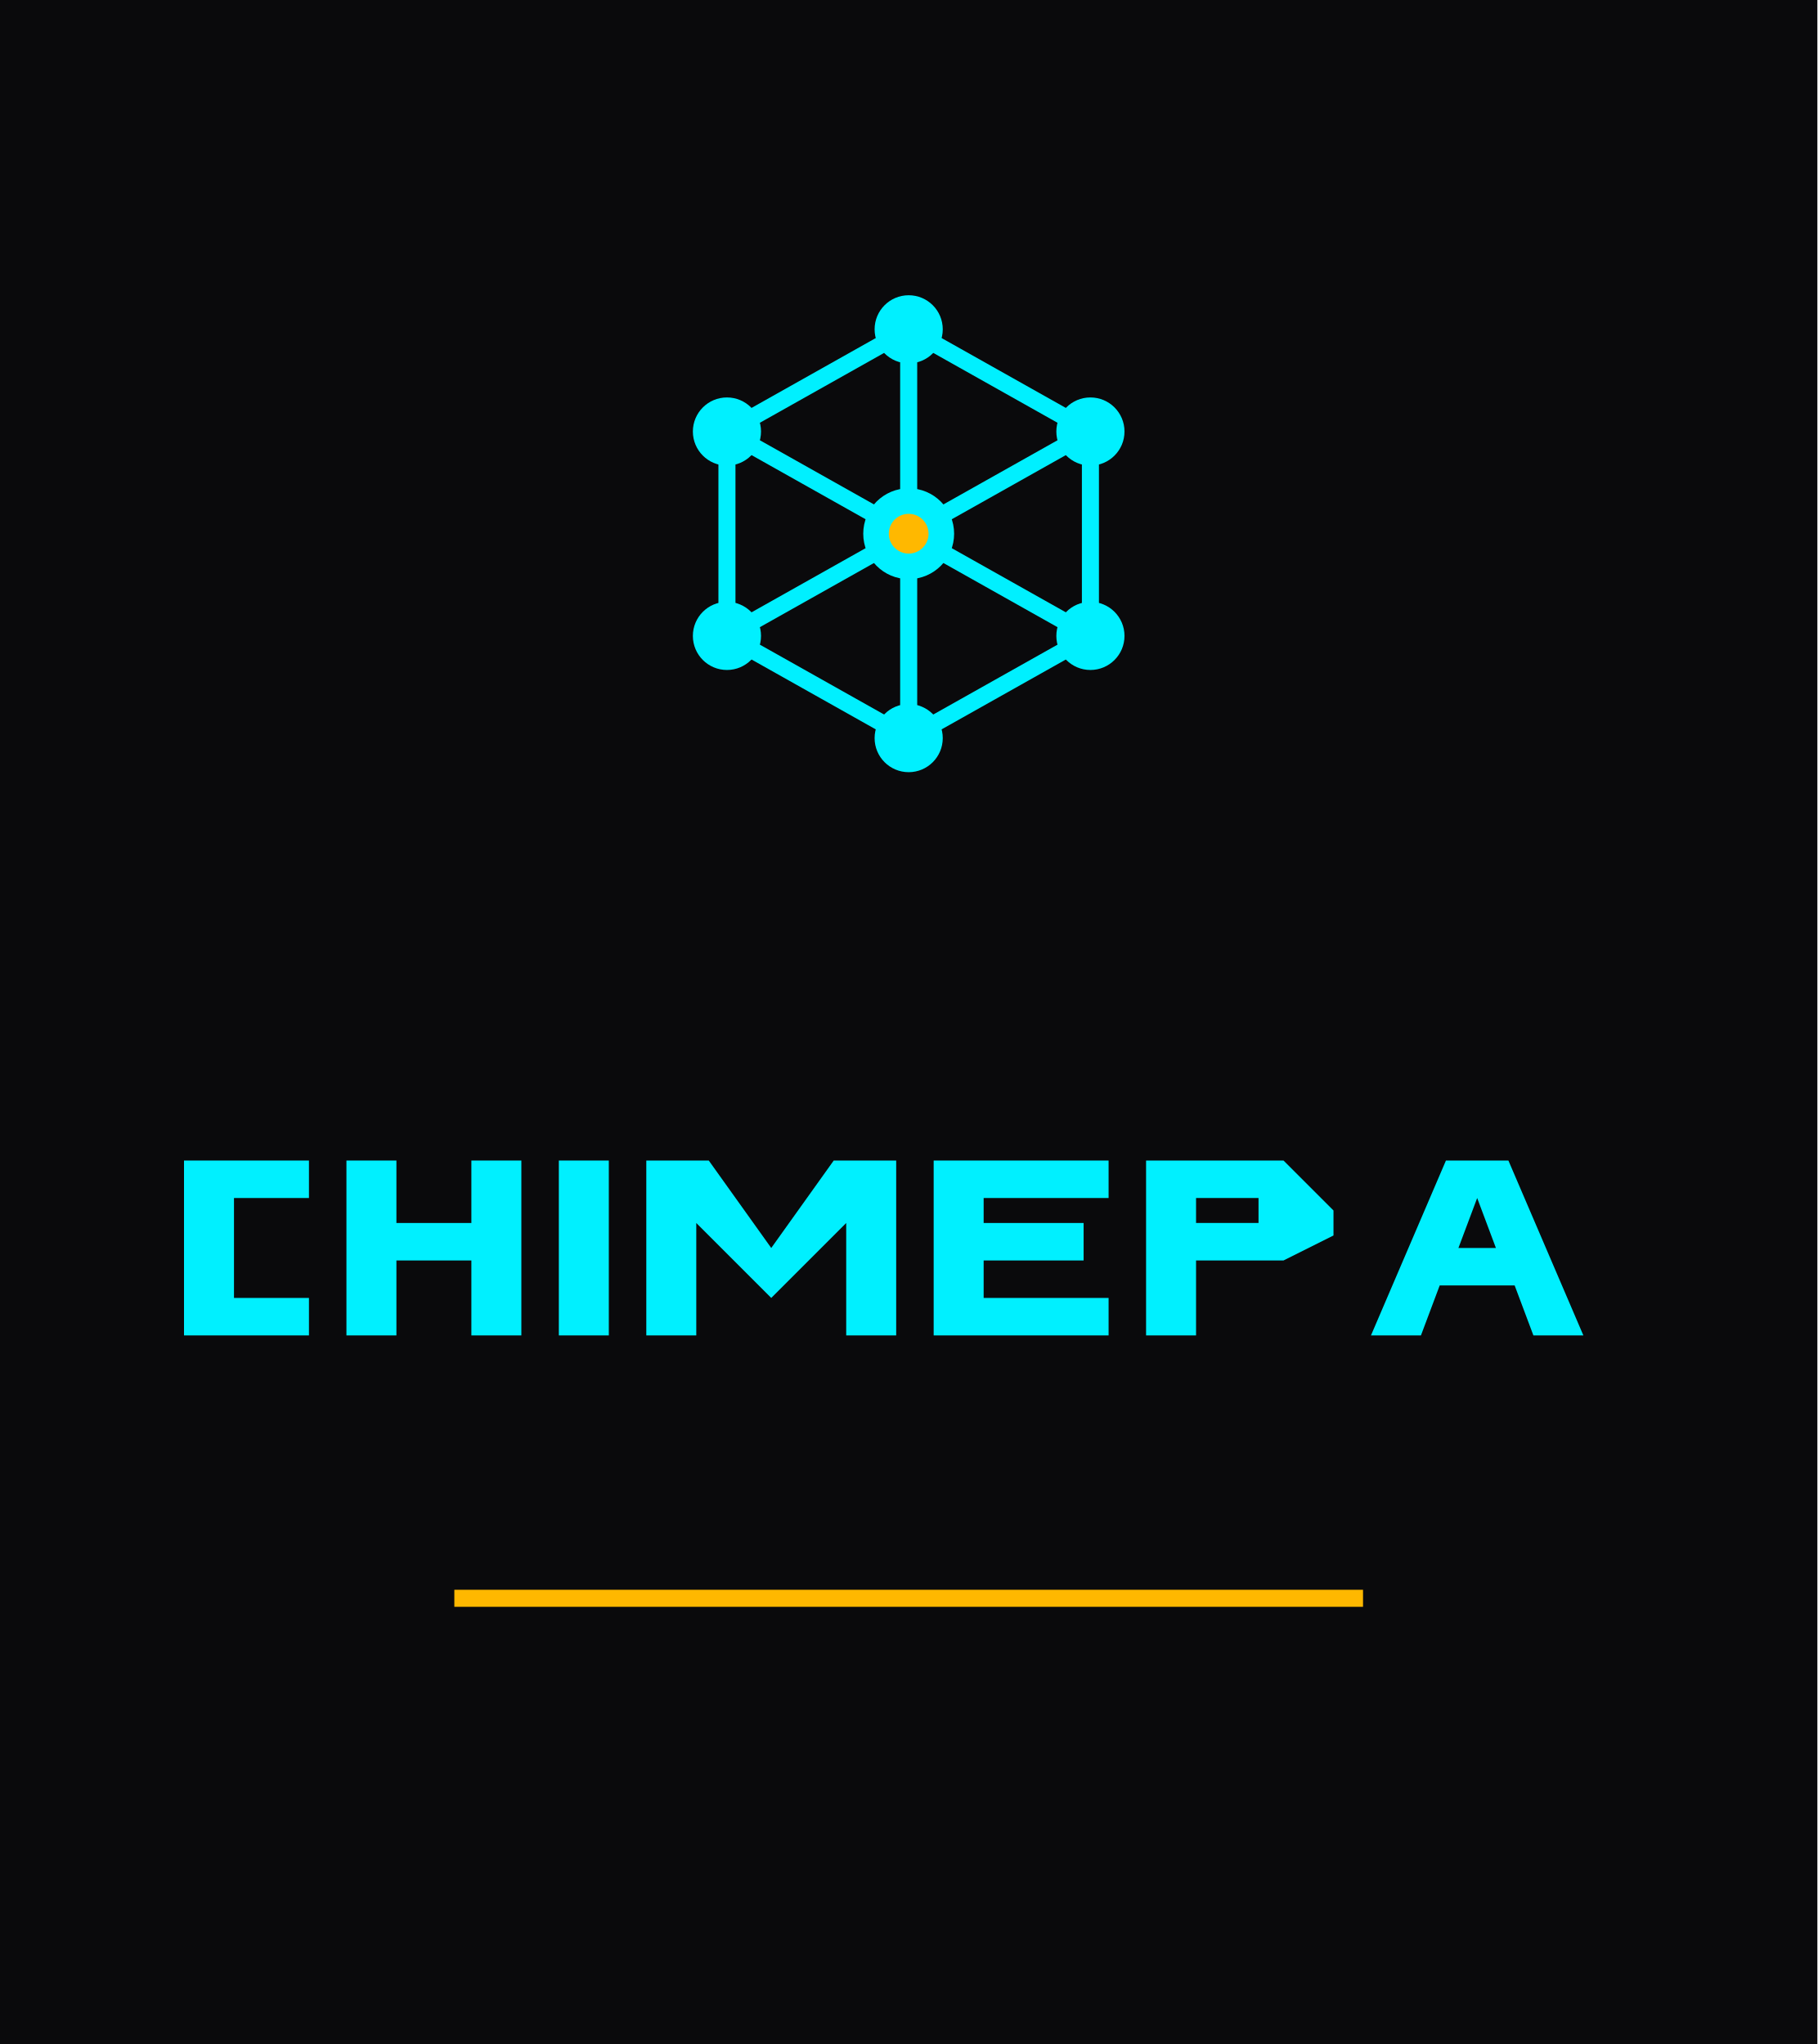
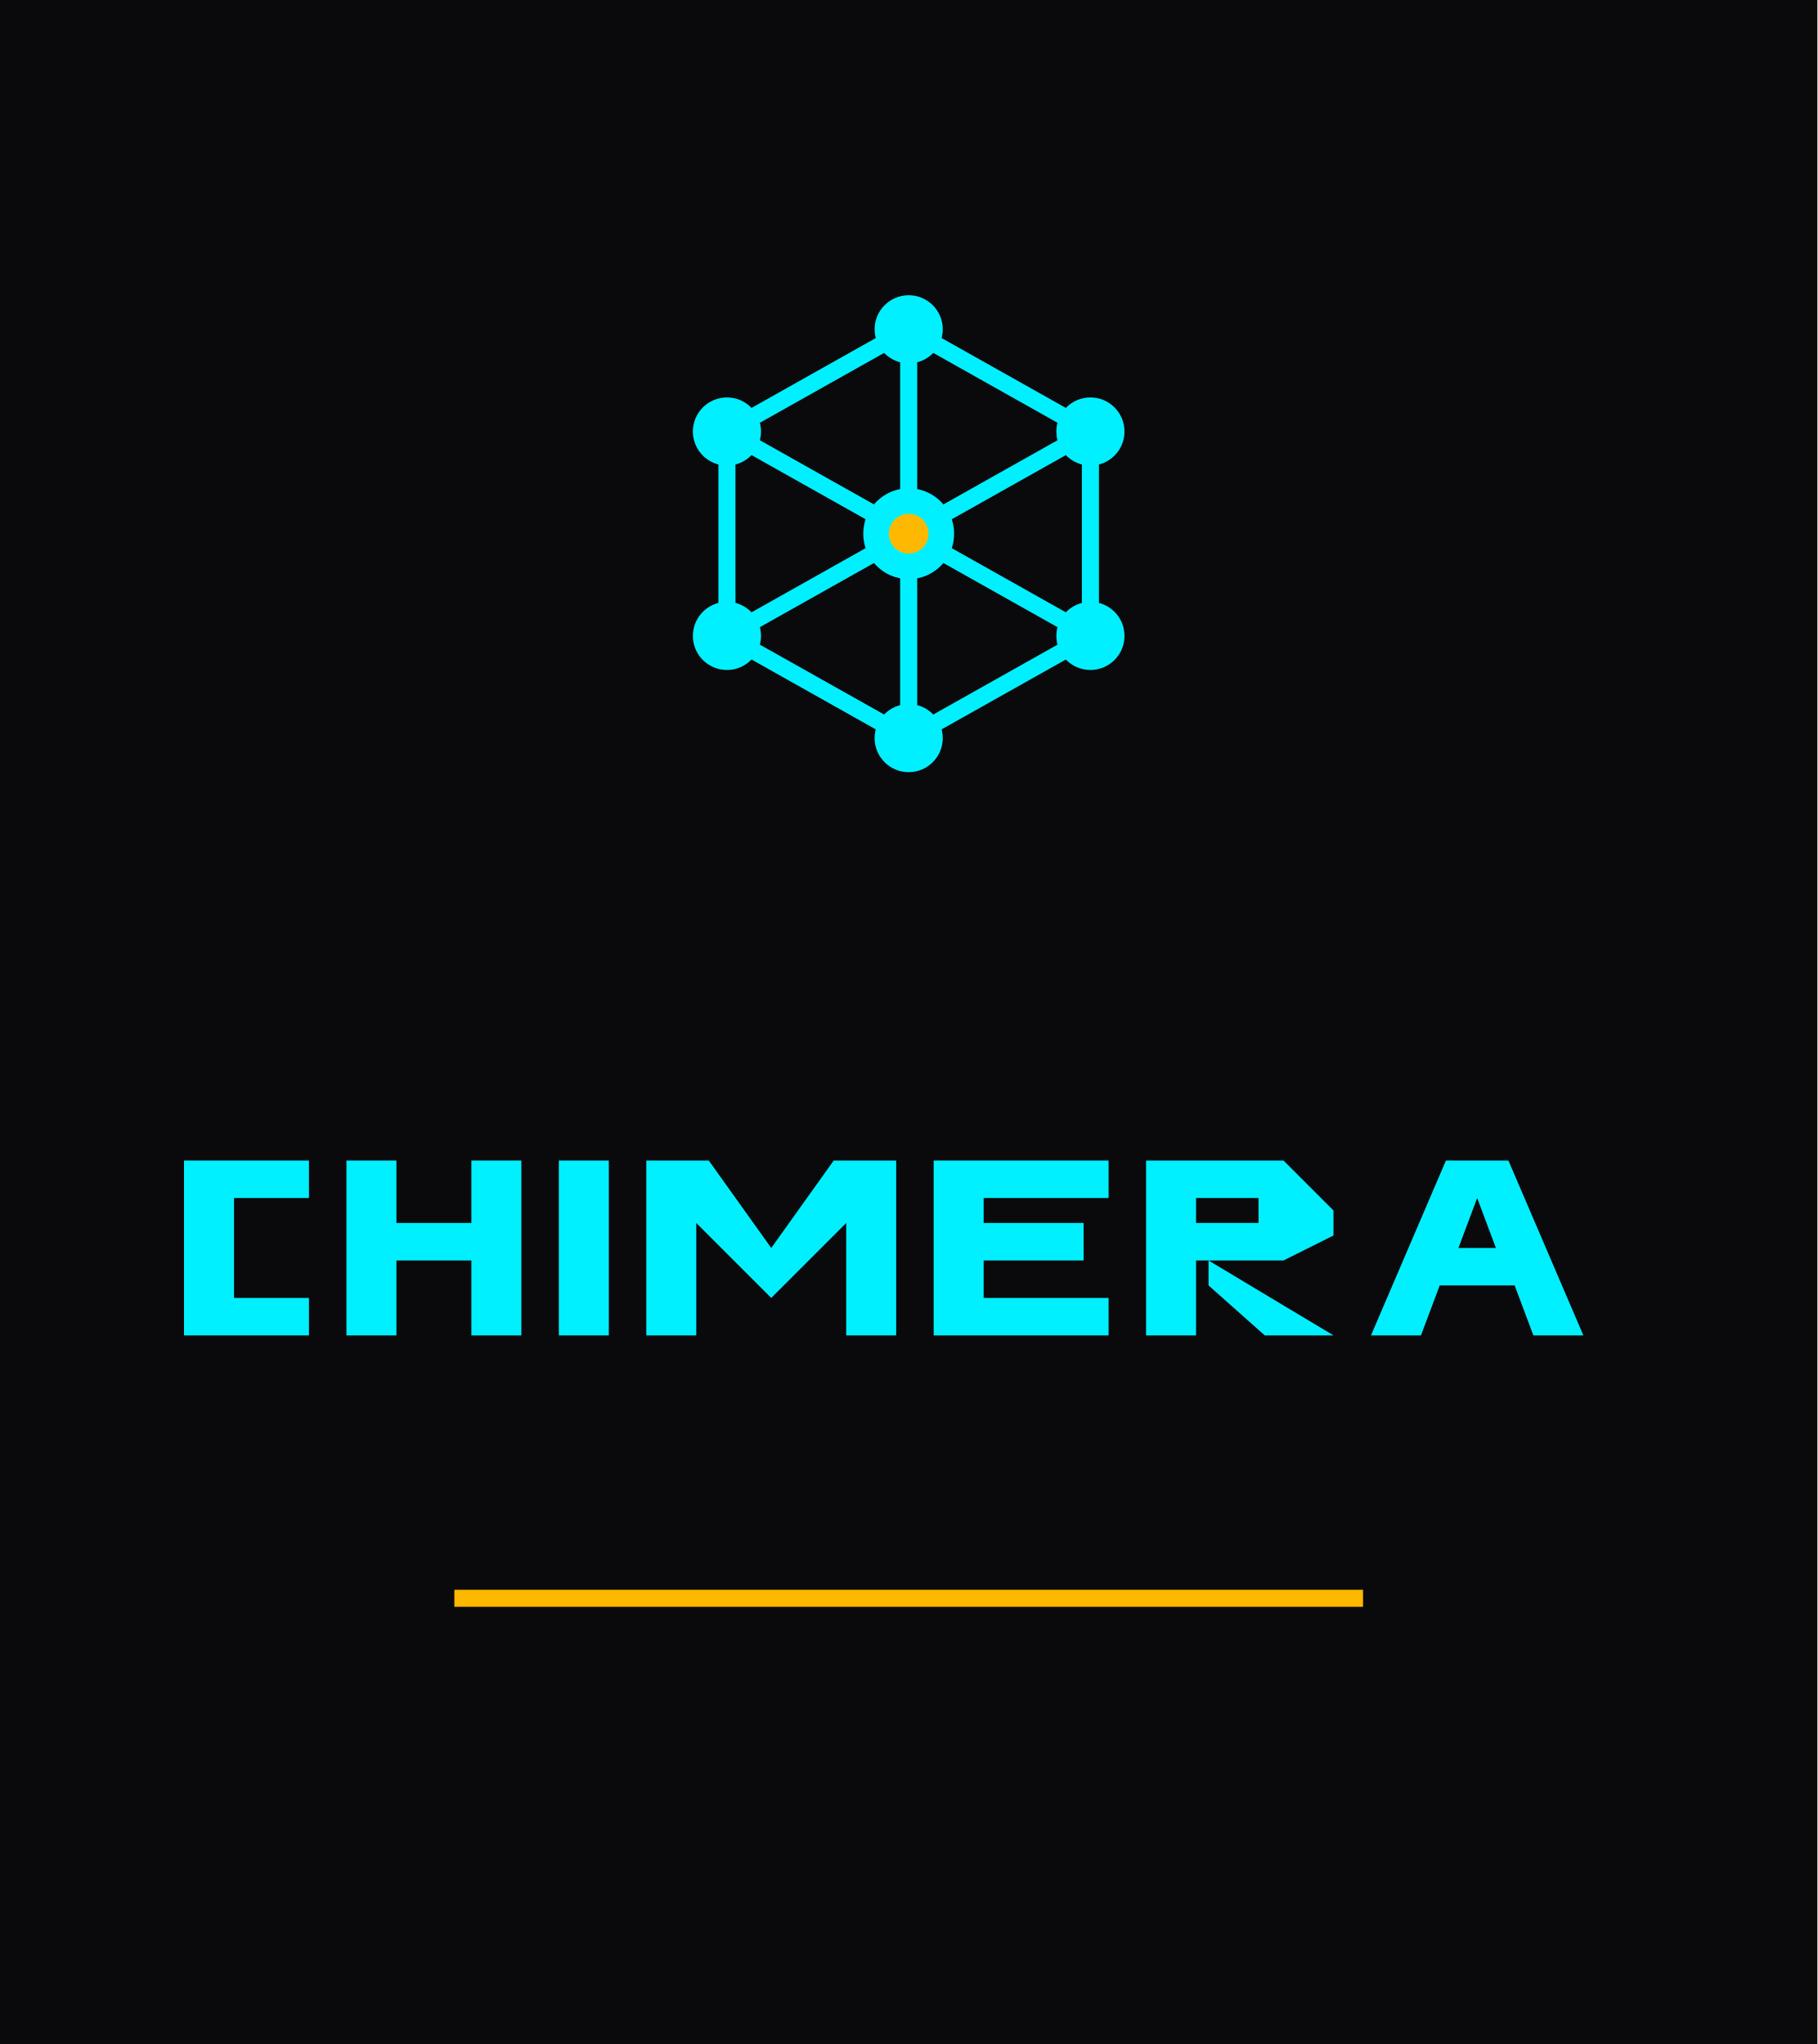
<svg xmlns="http://www.w3.org/2000/svg" width="320" height="360" viewBox="0 0 320 360" role="img" aria-label="Chimera stacked wordmark">
  <rect width="320" height="360" fill="#0A0A0C" />
  <g transform="translate(96,40)">
    <g fill="none" stroke="#00F0FF" stroke-width="3" stroke-linecap="round">
      <path d="M64 18 L96 36 L96 72 L64 90 L32 72 L32 36 Z" />
      <path d="M64 18 L64 90" />
      <path d="M32 36 L96 72" />
      <path d="M96 36 L32 72" />
    </g>
    <g fill="#00F0FF">
      <circle cx="64" cy="18" r="6" />
      <circle cx="96" cy="36" r="6" />
      <circle cx="96" cy="72" r="6" />
      <circle cx="64" cy="90" r="6" />
      <circle cx="32" cy="72" r="6" />
      <circle cx="32" cy="36" r="6" />
      <circle cx="64" cy="54" r="8" />
    </g>
    <circle cx="64" cy="54" r="3.5" fill="#FFB800" />
  </g>
  <g fill="#00F0FF" transform="translate(28,200) scale(0.55)">
    <path d="M8 8 H48 V20 H24 V52 H48 V64 H8 Z" />
    <path d="M60 8 H76 V28 H100 V8 H116 V64 H100 V40 H76 V64 H60 Z" />
    <path d="M128 8 H144 V64 H128 Z" />
    <path d="M156 64 V8 H176 L196 36 L216 8 H236 V64 H220 V28 L196 52 L172 28 V64 Z" />
    <path d="M248 8 H304 V20 H264 V28 H296 V40 H264 V52 H304 V64 H248 Z" />
-     <path d="M316 8 H360 L376 24 V32 L360 40 H332 V64 H316 Z M332 20 V28 H352 V20 Z" />
+     <path d="M316 8 H360 L376 24 V32 L360 40 H332 V64 H316 Z M332 20 V28 H352 V20 Z M336 40 L376 64 H354 L336 48 Z" />
    <path d="M388 64 L412 8 H432 L456 64 H440 L434 48 H410 L404 64 Z M416 36 H428 L422 20 Z" />
  </g>
  <rect x="80" y="280" width="160" height="3" fill="#FFB800" />
</svg>
